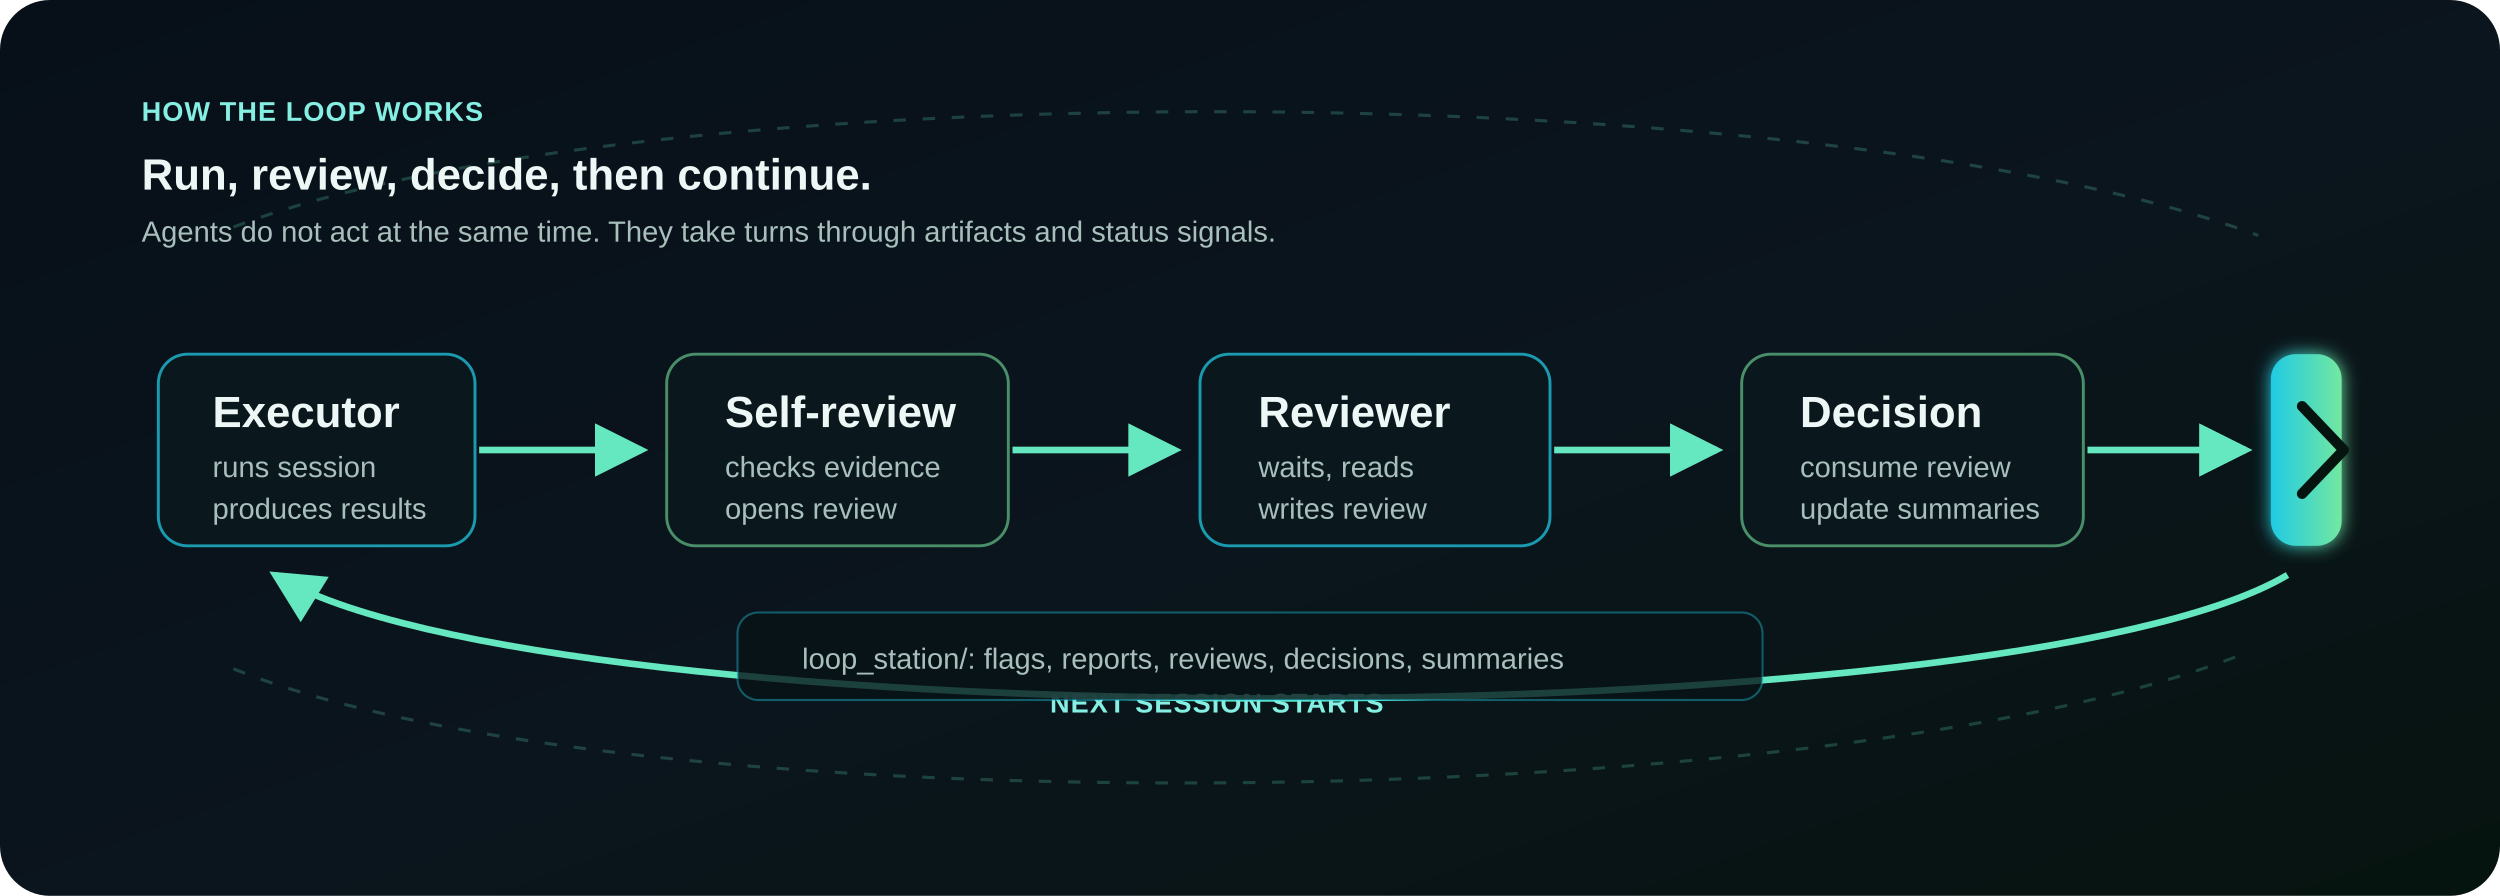
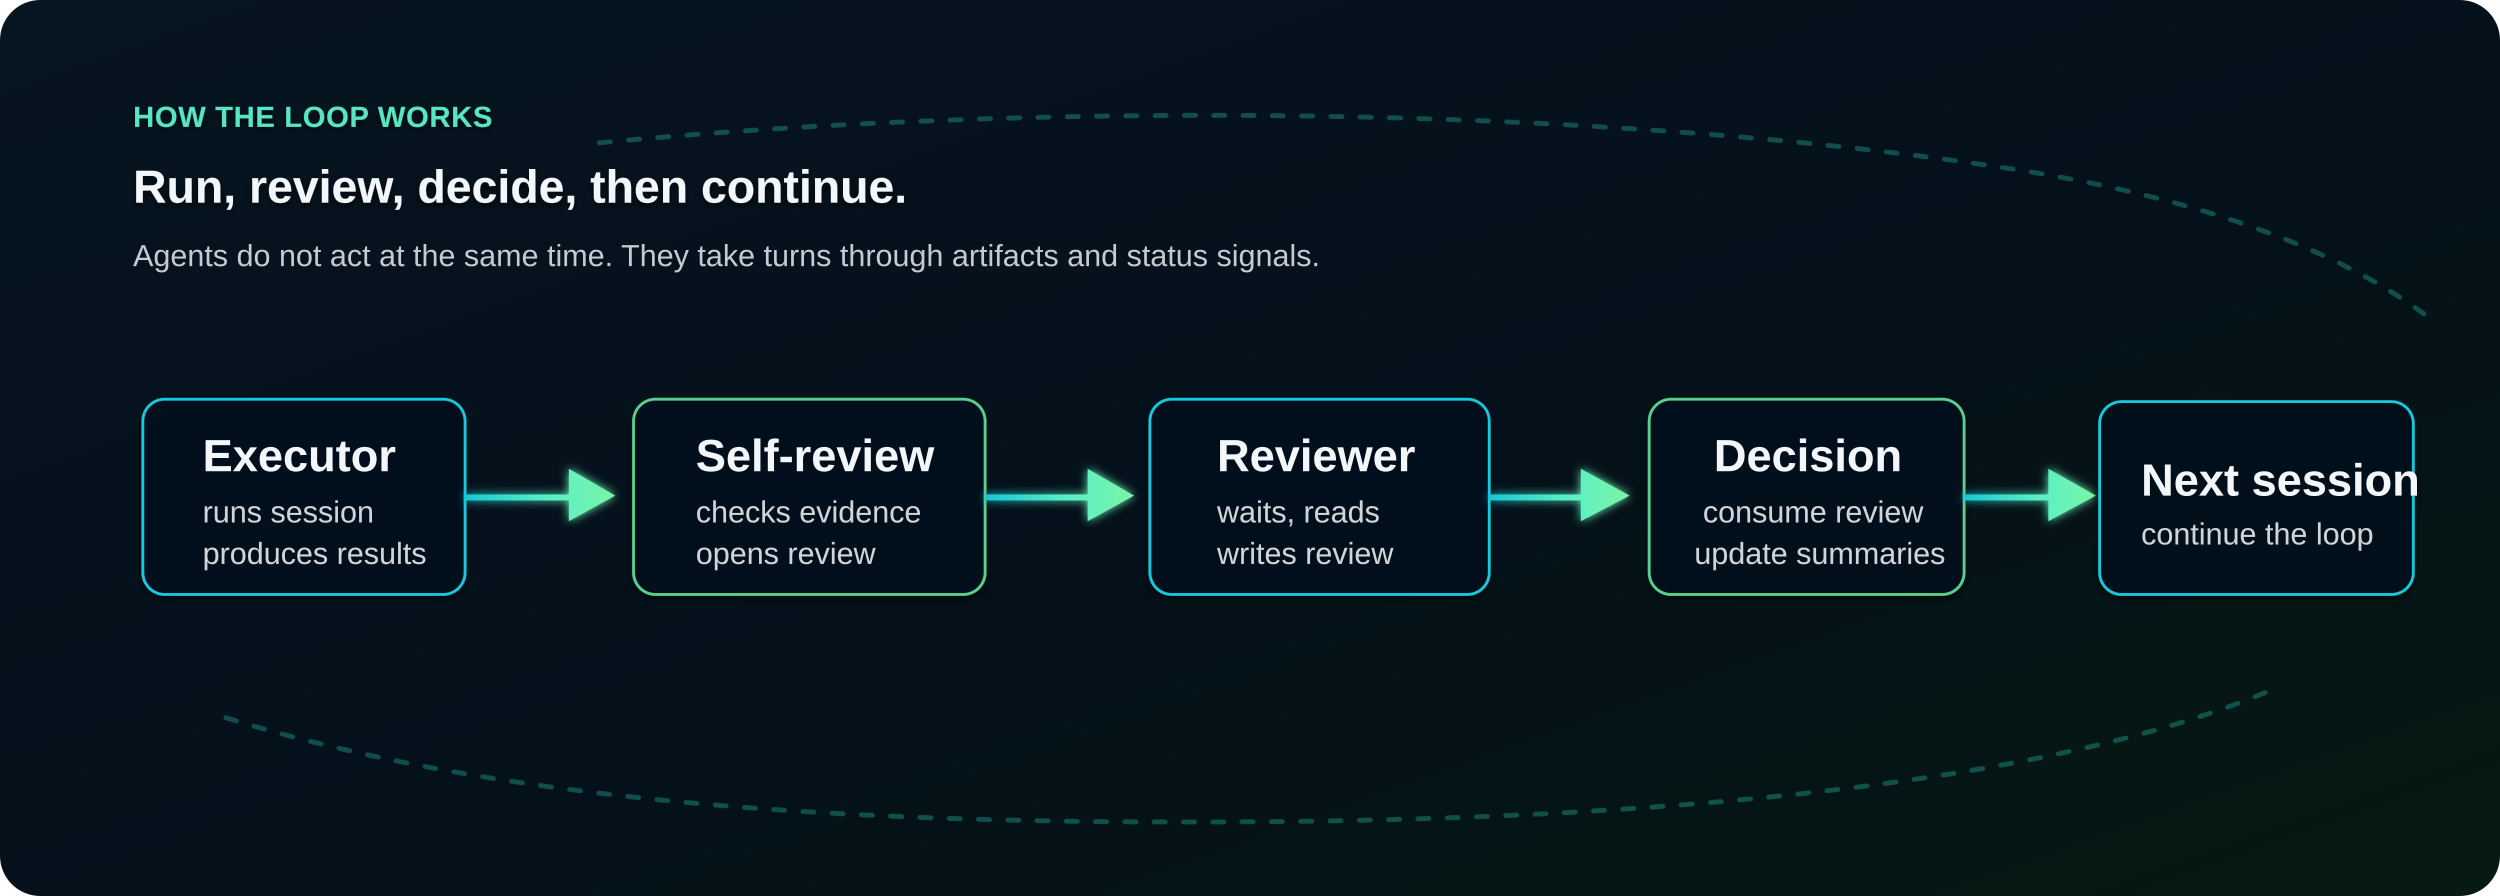
- <svg xmlns="http://www.w3.org/2000/svg" width="1200" height="430" viewBox="0 0 1200 430" role="img" aria-labelledby="title desc">
+ <svg xmlns="http://www.w3.org/2000/svg" width="2048" height="734" viewBox="0 0 2048 734" role="img" aria-labelledby="title desc">
  <defs>
-     <linearGradient id="bg" x1="0" y1="0" x2="1" y2="1">
-       <stop offset="0" stop-color="#071018" />
-       <stop offset="0.55" stop-color="#0b151d" />
-       <stop offset="1" stop-color="#06140f" />
+     <linearGradient id="background" x1="0" y1="0" x2="1" y2="1">
+       <stop offset="0" stop-color="#071521" />
+       <stop offset="0.54" stop-color="#04101a" />
+       <stop offset="1" stop-color="#061912" />
    </linearGradient>
-     <linearGradient id="accent" x1="0" y1="0" x2="1" y2="0">
-       <stop offset="0" stop-color="#22d3ee" />
-       <stop offset="1" stop-color="#79f2a7" />
+     <linearGradient id="arrow" x1="0" y1="0" x2="1" y2="0">
+       <stop offset="0" stop-color="#18c7d4" />
+       <stop offset="0.55" stop-color="#59f0c5" />
+       <stop offset="1" stop-color="#7af5a8" />
    </linearGradient>
-     <filter id="glow" x="-40%" y="-40%" width="180%" height="180%">
+     <filter id="textShadow" x="-20%" y="-30%" width="140%" height="180%">
+       <feDropShadow dx="0" dy="3" stdDeviation="3" flood-color="#000000" flood-opacity=".65" />
+     </filter>
+     <filter id="softGlow" x="-35%" y="-35%" width="170%" height="170%">
      <feGaussianBlur stdDeviation="4" result="blur" />
      <feMerge>
        <feMergeNode in="blur" />
        <feMergeNode in="SourceGraphic" />
      </feMerge>
    </filter>
-     <marker id="arrow" markerWidth="12" markerHeight="12" refX="9" refY="6" orient="auto" markerUnits="strokeWidth">
-       <path d="M2 2 L10 6 L2 10 Z" fill="#65e7c0" />
-     </marker>
    <style>
-       .label { font: 700 21px Arial, Helvetica, sans-serif; fill: #edf7f5; }
-       .sub { font: 500 14px Arial, Helvetica, sans-serif; fill: #a8bfbc; }
-       .small { font: 600 13px Arial, Helvetica, sans-serif; fill: #84efe2; letter-spacing: .04em; }
-       .box { fill: #0a181e; fill-opacity: .92; stroke: #7ef2a7; stroke-opacity: .55; stroke-width: 1.4; }
-       .box-blue { stroke: #22d3ee; stroke-opacity: .7; }
-       .arrow { fill: none; stroke: #65e7c0; stroke-width: 3.2; marker-end: url(#arrow); }
-       .soft { fill: none; stroke: #65e7c0; stroke-opacity: .22; stroke-width: 1.5; stroke-dasharray: 6 8; }
+       .eyebrow { font: 800 24px Arial, Helvetica, sans-serif; fill: #56e6c3; letter-spacing: .02em; }
+       .headline { font: 800 38px Arial, Helvetica, sans-serif; fill: #f4f7fa; }
+       .body { font: 400 25px Arial, Helvetica, sans-serif; fill: #c7cbd0; }
+       .cardTitle { font: 800 37px Arial, Helvetica, sans-serif; fill: #f4f7fa; }
+       .cardText { font: 400 25px Arial, Helvetica, sans-serif; fill: #d1d5d8; }
+       .cyanCard { fill: #061725; fill-opacity: .58; stroke: #18c9dc; stroke-width: 2.3; }
+       .greenCard { fill: #061725; fill-opacity: .58; stroke: #5ad08f; stroke-width: 2.3; }
+       .loopLine { fill: none; stroke: #27c7ad; stroke-opacity: .34; stroke-width: 4; stroke-dasharray: 9 15; stroke-linecap: round; }
    </style>
  </defs>
-   <rect width="1200" height="430" fill="url(#bg)" rx="24" />
-   <path class="soft" d="M112 321 C302 398 875 392 1074 315" />
-   <path class="soft" d="M112 109 C308 34 874 35 1084 113" />
-   <text x="68" y="58" class="small">HOW THE LOOP WORKS</text>
-   <text x="68" y="91" class="label">Run, review, decide, then continue.</text>
-   <text x="68" y="116" class="sub">Agents do not act at the same time. They take turns through artifacts and status signals.</text>
-   <rect x="76" y="170" width="152" height="92" rx="14" class="box box-blue" />
-   <text x="102" y="205" class="label">Executor</text>
-   <text x="102" y="229" class="sub">runs session</text>
-   <text x="102" y="249" class="sub">produces results</text>
-   <path d="M230 216 H308" class="arrow" />
-   <rect x="320" y="170" width="164" height="92" rx="14" class="box" />
-   <text x="348" y="205" class="label">Self-review</text>
-   <text x="348" y="229" class="sub">checks evidence</text>
-   <text x="348" y="249" class="sub">opens review</text>
-   <path d="M486 216 H564" class="arrow" />
-   <rect x="576" y="170" width="168" height="92" rx="14" class="box box-blue" />
-   <text x="604" y="205" class="label">Reviewer</text>
-   <text x="604" y="229" class="sub">waits, reads</text>
-   <text x="604" y="249" class="sub">writes review</text>
-   <path d="M746 216 H824" class="arrow" />
-   <rect x="836" y="170" width="164" height="92" rx="14" class="box" />
-   <text x="864" y="205" class="label">Decision</text>
-   <text x="864" y="229" class="sub">consume review</text>
-   <text x="864" y="249" class="sub">update summaries</text>
-   <path d="M1002 216 H1078" class="arrow" />
-   <rect x="1090" y="170" width="34" height="92" fill="url(#accent)" opacity=".95" rx="12" filter="url(#glow)" />
-   <path d="M1105 195 L1125 216 L1105 237" fill="none" stroke="#06140f" stroke-width="5" stroke-linecap="round" stroke-linejoin="round" />
-   <path d="M1098 276 C965 355 260 355 132 276" class="arrow" />
-   <text x="504" y="342" class="small">NEXT SESSION STARTS</text>
-   <rect x="354" y="294" width="492" height="42" fill="#081217" fill-opacity=".78" stroke="#22d3ee" stroke-opacity=".38" rx="10" />
-   <text x="385" y="321" class="sub">loop_station/: flags, reports, reviews, decisions, summaries</text>
+   <rect width="2048" height="734" rx="33" fill="url(#background)" />
+   <path class="loopLine" d="M491 117 C831 84 1300 84 1652 139 C1798 162 1916 203 1992 262" />
+   <path class="loopLine" d="M185 588 C431 664 739 676 1053 673 C1332 670 1674 647 1866 563" />
+   <text x="109" y="104" class="eyebrow" filter="url(#textShadow)">HOW THE LOOP WORKS</text>
+   <text x="109" y="166" class="headline" filter="url(#textShadow)">Run, review, decide, then continue.</text>
+   <text x="109" y="218" class="body">Agents do not act at the same time. They take turns through artifacts and status signals.</text>
+   <g filter="url(#textShadow)">
+     <rect x="117" y="327" width="264" height="160" rx="18" class="cyanCard" />
+     <text x="166" y="386" class="cardTitle">Executor</text>
+     <text x="166" y="428" class="cardText">runs session</text>
+     <text x="166" y="462" class="cardText">produces results</text>
+   </g>
+   <g filter="url(#softGlow)">
+     <path d="M381 405 L466 405 L466 384 L504 406 L466 427 L466 410 L381 410 Z" fill="url(#arrow)" />
+   </g>
+   <g filter="url(#textShadow)">
+     <rect x="519" y="327" width="288" height="160" rx="18" class="greenCard" />
+     <text x="570" y="386" class="cardTitle">Self-review</text>
+     <text x="570" y="428" class="cardText">checks evidence</text>
+     <text x="570" y="462" class="cardText">opens review</text>
+   </g>
+   <g filter="url(#softGlow)">
+     <path d="M807 405 L891 405 L891 384 L929 406 L891 427 L891 410 L807 410 Z" fill="url(#arrow)" />
+   </g>
+   <g filter="url(#textShadow)">
+     <rect x="942" y="327" width="278" height="160" rx="18" class="cyanCard" />
+     <text x="997" y="386" class="cardTitle">Reviewer</text>
+     <text x="997" y="428" class="cardText">waits, reads</text>
+     <text x="997" y="462" class="cardText">writes review</text>
+   </g>
+   <g filter="url(#softGlow)">
+     <path d="M1220 405 L1295 405 L1295 384 L1335 406 L1295 427 L1295 410 L1220 410 Z" fill="url(#arrow)" />
+   </g>
+   <g filter="url(#textShadow)">
+     <rect x="1351" y="327" width="258" height="160" rx="18" class="greenCard" />
+     <text x="1404" y="386" class="cardTitle">Decision</text>
+     <text x="1395" y="428" class="cardText">consume review</text>
+     <text x="1388" y="462" class="cardText">update summaries</text>
+   </g>
+   <g filter="url(#softGlow)">
+     <path d="M1609 405 L1678 405 L1678 384 L1717 406 L1678 427 L1678 410 L1609 410 Z" fill="url(#arrow)" />
+   </g>
+   <g filter="url(#textShadow)">
+     <rect x="1720" y="329" width="257" height="158" rx="18" class="cyanCard" />
+     <text x="1754" y="406" class="cardTitle">Next session</text>
+     <text x="1754" y="446" class="cardText">continue the loop</text>
+   </g>
</svg>
